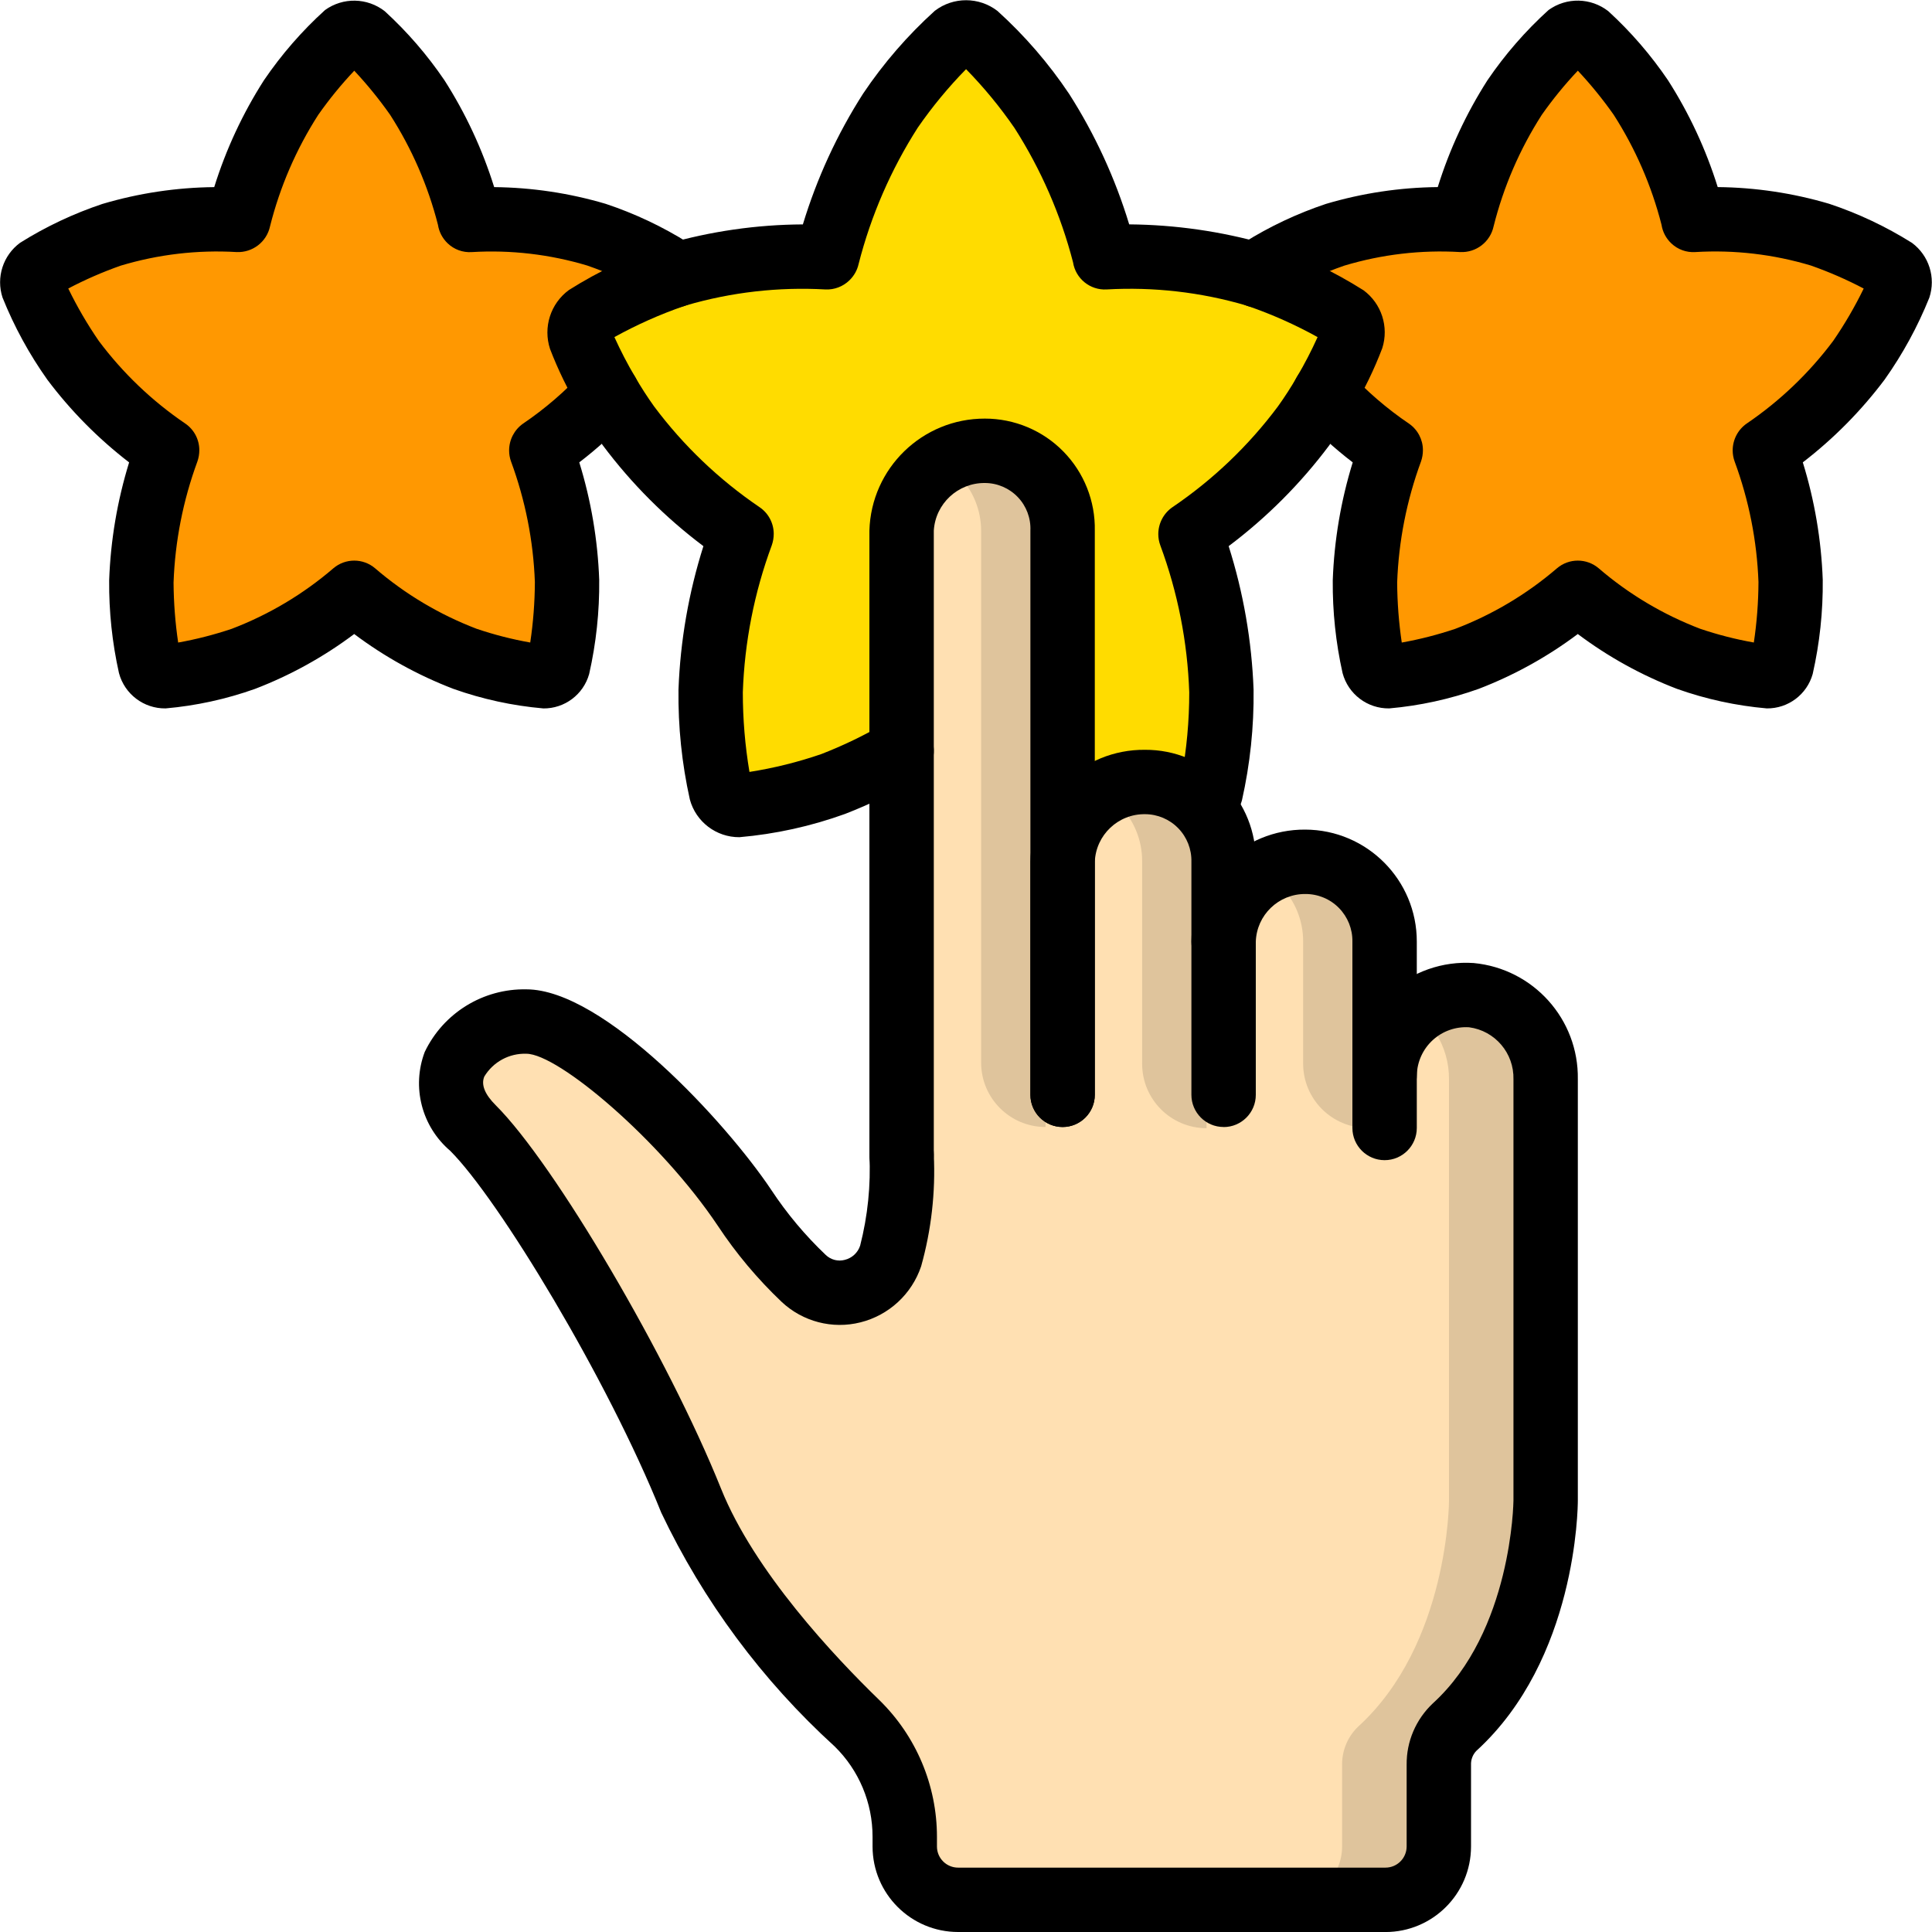
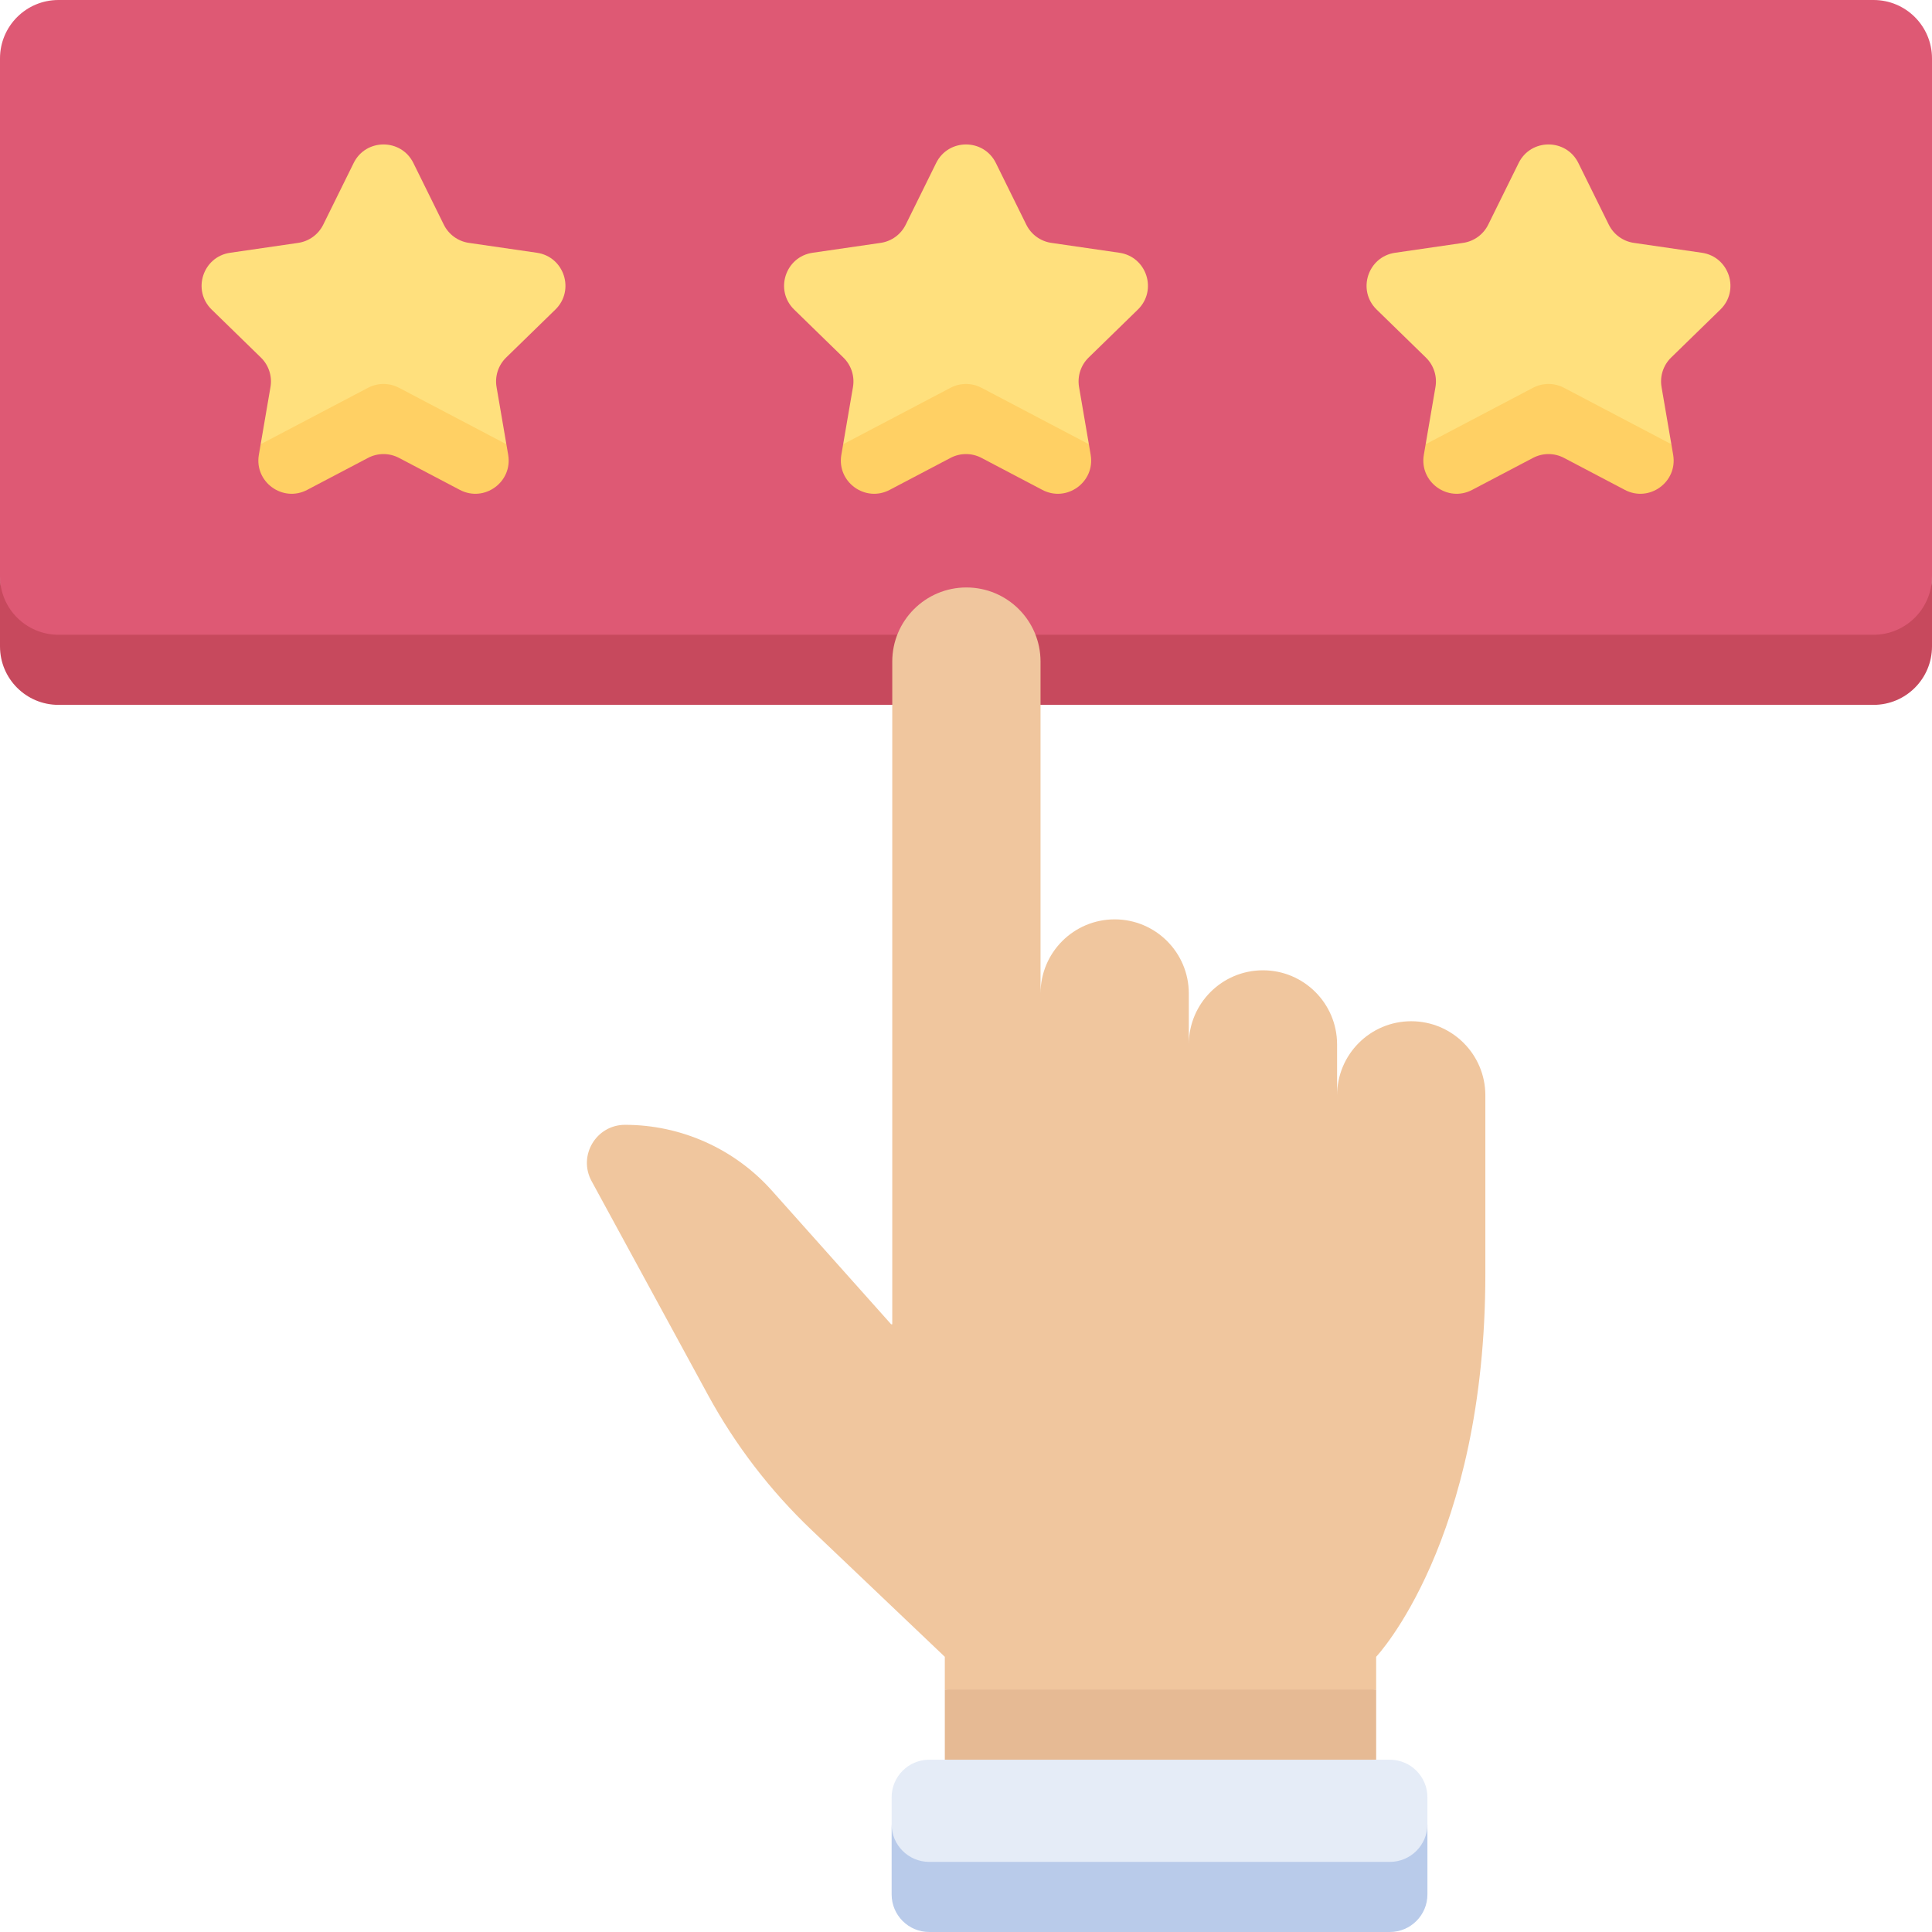
- <svg xmlns="http://www.w3.org/2000/svg" height="512" viewBox="0 0 60 60" width="512">
-   <g id="Page-1" fill="none" fill-rule="evenodd">
-     <g id="013---Rating" fill-rule="nonzero">
-       <g id="Icons" transform="translate(1 1)">
-         <path id="Shape" d="m40.14 11.21c.613.667 1.301 1.261 2.05 1.77v.01c-.48 1.303-.75 2.673-.8 4.06-.005.871.086 1.739.27 2.59.055.214.249.362.47.36.829-.083 1.644-.264 2.43-.54 1.256-.481 2.42-1.174 3.44-2.05 1.02.876 2.184 1.569 3.44 2.05.786.276 1.601.457 2.43.54.221.002.415-.146.47-.36.184-.851.275-1.719.27-2.59-.05-1.387-.32-2.757-.8-4.06v-.01c1.121-.762 2.107-1.705 2.92-2.79.496-.705.912-1.463 1.24-2.26.072-.212-.001-.446-.18-.58-.711-.437-1.469-.793-2.26-1.06-1.276-.382-2.61-.538-3.94-.46v-.02c-.335-1.34-.885-2.617-1.63-3.78-.482-.704-1.042-1.352-1.67-1.93-.17-.134-.41-.134-.58 0-.628.578-1.188 1.226-1.67 1.93-.745 1.163-1.295 2.44-1.63 3.78v.02c-1.33-.078-2.664.078-3.94.46-.791.267-1.549.623-2.26 1.06-.072.05-.127.119-.16.2z" fill="#ff9801" />
-         <path id="Shape" d="m19.95 7.55c-.033-.081-.088-.15-.16-.2-.711-.437-1.469-.793-2.26-1.06-1.276-.382-2.61-.538-3.94-.46v-.02c-.335-1.34-.885-2.617-1.63-3.78-.482-.704-1.042-1.352-1.67-1.93-.17-.134-.41-.134-.58 0-.628.578-1.188 1.226-1.67 1.93-.745 1.163-1.295 2.44-1.63 3.78v.02c-1.33-.078-2.664.078-3.94.46-.791.267-1.549.623-2.26 1.06-.179.134-.252.368-.18.58.328.797.744 1.555 1.24 2.26.813 1.085 1.799 2.028 2.92 2.79v.01c-.48 1.303-.75 2.673-.8 4.06-.005.871.086 1.739.27 2.59.055.214.249.362.47.36.829-.083 1.644-.264 2.43-.54 1.256-.481 2.42-1.174 3.44-2.05 1.02.876 2.184 1.569 3.44 2.05.786.276 1.601.457 2.43.54.221.002.415-.146.47-.36.184-.851.275-1.719.27-2.59-.05-1.387-.32-2.757-.8-4.06v-.01c.749-.509 1.437-1.103 2.05-1.77z" fill="#ff9801" />
-         <path id="Shape" d="m40.97 9.52c-.227.586-.505 1.152-.83 1.69-.05.08-.09.16-.14.23-.22.36-.41.65-.52.79-.976 1.303-2.162 2.435-3.51 3.35v.01c.578 1.562.902 3.206.96 4.87.01 1.045-.097 2.089-.32 3.11-.05.177-.179.321-.35.39l-4.26 3.04-5-4.68c-.682.399-1.394.743-2.13 1.03-.943.335-1.924.554-2.92.65-.262-.002-.491-.178-.56-.43-.223-1.021-.33-2.065-.32-3.11.05-1.392.285-2.771.7-4.1.08-.26.17-.51.26-.77v-.01c-1.348-.915-2.534-2.047-3.51-3.35-.237-.328-.458-.669-.66-1.02-.325-.538-.603-1.104-.83-1.69-.082-.256.006-.536.22-.7.847-.527 1.753-.954 2.7-1.27.01-.01.01-.01.02-.01 1.53-.452 3.127-.638 4.72-.55v-.02c.407-1.605 1.069-3.134 1.96-4.53.573-.849 1.245-1.628 2-2.32.206-.16.494-.16.7 0 .755.692 1.427 1.471 2 2.32.891 1.396 1.553 2.925 1.96 4.53v.02c1.593-.088 3.19.098 4.72.55.01 0 .01 0 .02.01.947.316 1.853.743 2.7 1.27.214.164.302.444.22.7z" fill="#ffdc00" />
-         <path id="Shape" d="m37 33v-7.236c.011-.654-.241-1.285-.7-1.751-.459-.466-1.085-.729-1.739-.729-1.387-.01-2.526 1.093-2.561 2.48v-10.284c.016-.651-.231-1.282-.685-1.748-.454-.467-1.078-.731-1.73-.732-1.392-.011-2.539 1.089-2.585 2.48v19.376c.049 1.06-.066 2.122-.341 3.147-.176.536-.613.945-1.159 1.087-.546.141-1.127-.005-1.541-.389-.694-.658-1.31-1.393-1.837-2.191-1.659-2.48-5.118-5.786-6.776-5.786s-3.317 1.653-1.659 3.306 5.118 7.439 6.776 11.572c1.261 2.613 3.01 4.961 5.153 6.916.951.927 1.485 2.199 1.481 3.527v.302c.002.914.744 1.654 1.659 1.653h13.268c.439.001.861-.173 1.172-.483.311-.31.486-.731.487-1.17v-2.539c-.008-.442.17-.868.491-1.173 2.826-2.576 2.826-7.033 2.826-7.033v-13.085c.026-1.337-.976-2.472-2.306-2.613-.689-.046-1.367.193-1.876.66-.509.467-.805 1.122-.818 1.813v-4.133c.005-.656-.253-1.287-.715-1.753-.462-.466-1.092-.727-1.748-.727-1.381-.006-2.511 1.099-2.537 2.48z" fill="#ffe0b2" />
-         <g fill="#dfc49c">
-           <path id="Shape" d="m46 32.52v13.08s0 4.46-2.83 7.03c-.318.31-.495.736-.49 1.18v2.54c-.001.439-.177.86-.488 1.169-.311.31-.733.482-1.172.481l-2 0c.439.002.861-.171 1.172-.481.311-.31.487-.73.488-1.169v-2.54c-.005-.444.172-.87.49-1.18 2.83-2.57 2.83-7.03 2.83-7.03v-13.08c.008-1.026-.576-1.964-1.5-2.41.373-.167.782-.239 1.19-.21 1.333.142 2.336 1.28 2.31 2.62z" />
-           <path id="Shape" d="m41.47 28.373v5.657c-1.105 0-2-.895-2-2v-3.79c.003-.656-.257-1.286-.72-1.75-.213-.222-.468-.399-.75-.52.265-.118.549-.188.838-.205.699-.018 1.376.25 1.873.742.497.492.771 1.166.759 1.866z" />
-           <path id="Shape" d="m36.47 25.88v8.157c-1.105 0-2-.895-2-2v-6.29c.003-.656-.257-1.286-.72-1.75-.213-.222-.468-.399-.75-.52.265-.118.549-.188.838-.204.699-.018 1.376.25 1.873.742.497.492.771 1.166.759 1.866z" />
-           <path id="Shape" d="m31.47 15.63v18.37c-1.105 0-2-.895-2-2v-16.503c.003-.656-.257-1.286-.72-1.75-.213-.222-.468-.399-.75-.52.265-.118.549-.188.838-.204.699-.018 1.376.25 1.872.742.497.492.771 1.166.759 1.866z" />
+ <svg xmlns="http://www.w3.org/2000/svg" id="Capa_1" enable-background="new 0 0 512 512" height="512" viewBox="0 0 512 512" width="512">
+   <g>
+     <g>
+       <path d="m15.484 177.215h481.032c8.551 0 15.484-11.813 15.484-24.484v-137.247c0-8.552-6.932-15.484-15.484-15.484h-481.032c-8.552 0-15.484 6.932-15.484 15.484v137.247c0 14.921 6.932 24.484 15.484 24.484z" fill="#de5974" />
+       <path d="m496.516 168.215h-481.032c-8.552 0-15.484-6.933-15.484-15.484v18.581c0 8.551 6.932 15.484 15.484 15.484h481.032c8.552 0 15.484-6.933 15.484-15.484v-18.581c0 8.551-6.932 15.484-15.484 15.484z" fill="#c7495d" />
+       <path d="m451.02 66.986-18.029-2.62c-2.875-.418-5.359-2.223-6.645-4.828l-8.062-16.337c-3.237-6.559-12.591-6.559-15.828 0l-8.063 16.337c-1.286 2.605-3.77 4.41-6.645 4.828l-18.029 2.62c-7.239 1.052-10.129 9.948-4.891 15.053l13.046 12.716c2.08 2.027 3.029 4.949 2.538 7.812l-2.6 15.158h65.115l-2.6-15.158c-.491-2.863.458-5.784 2.538-7.812l13.045-12.716c5.239-5.105 2.349-14.001-4.89-15.053z" fill="#ffe07d" />
+       <path d="m373.987 270.638c-10.851 0-19.647 8.796-19.647 19.647v-13.499c0-10.851-8.796-19.647-19.647-19.647-10.851 0-19.647 8.796-19.647 19.647v-13.499c0-10.851-8.796-19.647-19.647-19.647-10.851 0-19.647 8.796-19.647 19.647v-87.956c0-10.851-8.796-19.647-19.647-19.647-10.851 0-19.647 8.796-19.647 19.647v175.619h-.294l-31.614-35.431c-9.894-11.089-24.049-17.429-38.911-17.429-7.656 0-12.524 8.192-8.863 14.916l30.832 56.641c7.248 13.315 16.531 25.417 27.514 35.867l35.263 33.554v8.694l57.156 9 57.156-9v-8.694s28.936-30.516 28.936-101.496v-47.288c.001-10.85-8.795-19.646-19.646-19.646z" fill="#f0c69e" />
+       <g>
+         <path d="m250.386 466.343 56.9 9 57.412-9v-18.58h-114.312z" fill="#e6ba94" />
+       </g>
+       <path d="m296.653 66.986-18.029-2.62c-2.875-.418-5.359-2.223-6.645-4.828l-8.062-16.337c-3.237-6.559-12.591-6.559-15.828 0l-8.063 16.337c-1.285 2.605-3.77 4.41-6.645 4.828l-18.028 2.62c-7.239 1.052-10.129 9.948-4.891 15.053l13.046 12.716c2.08 2.027 3.029 4.949 2.538 7.812l-2.6 15.158h65.115l-2.6-15.158c-.491-2.863.458-5.784 2.538-7.812l13.046-12.716c5.238-5.105 2.347-14.001-4.892-15.053z" fill="#ffe07d" />
+       <path d="m142.286 66.986-18.028-2.62c-2.875-.418-5.359-2.223-6.645-4.828l-8.062-16.337c-3.237-6.559-12.591-6.559-15.828 0l-8.063 16.338c-1.286 2.605-3.77 4.41-6.645 4.828l-18.028 2.62c-7.239 1.052-10.129 9.948-4.891 15.053l13.045 12.716c2.08 2.027 3.029 4.949 2.538 7.812l-2.6 15.158h65.114l-2.6-15.158c-.491-2.863.458-5.784 2.538-7.812l13.046-12.716c5.238-5.106 2.348-14.002-4.891-15.054z" fill="#ffe07d" />
+       <path d="m246.251 502.419h122.071c5.5 0 9.959-7.181 9.959-18.959v-7.158c0-5.5-4.459-9.959-9.959-9.959h-122.071c-5.5 0-9.959 4.459-9.959 9.959v7.158c0 11.539 4.458 18.959 9.959 18.959z" fill="#e5ecf7" />
+       <path d="m368.322 493.419h-122.071c-5.5 0-9.959-4.459-9.959-9.959v18.581c0 5.5 4.459 9.959 9.959 9.959h122.071c5.5 0 9.959-4.459 9.959-9.959v-18.581c0 5.5-4.459 9.959-9.959 9.959z" fill="#b9cbea" />
+       <g>
+         <g>
+           <path d="m134.194 117.726-28.451-14.957c-2.571-1.352-5.642-1.352-8.213 0l-28.451 14.957-.48 2.797c-1.237 7.209 6.33 12.707 12.805 9.303l16.125-8.477c2.571-1.352 5.642-1.352 8.213 0l16.125 8.477c6.475 3.404 14.042-2.094 12.805-9.303z" fill="#ffd064" />
        </g>
      </g>
-       <g id="Layer_10" fill="#000">
-         <path id="Shape" d="m16.87 22c-.953-.083-1.892-.287-2.793-.608-1.1-.422-2.135-.994-3.077-1.702-.943.708-1.979 1.281-3.08 1.704-.896.319-1.829.523-2.776.606-.677.01-1.274-.442-1.449-1.096-.211-.945-.313-1.911-.305-2.879.044-1.244.253-2.476.62-3.665-.958-.737-1.812-1.6-2.538-2.566-.564-.794-1.032-1.652-1.394-2.555-.204-.625.017-1.31.546-1.699.8-.502 1.658-.906 2.554-1.206 1.128-.335 2.298-.511 3.475-.523.364-1.169.883-2.285 1.543-3.317.544-.8 1.181-1.532 1.898-2.182.558-.402 1.314-.387 1.856.037.699.64 1.321 1.36 1.853 2.144.66 1.032 1.179 2.148 1.544 3.318 1.172.012 2.338.186 3.462.519.903.3 1.766.708 2.572 1.214.228.163.403.389.504.651.181.477-.025 1.014-.479 1.246s-1.01.086-1.291-.341c-.597-.342-1.226-.628-1.876-.853-1.163-.349-2.378-.491-3.59-.418-.275.018-.545-.08-.745-.271-.162-.153-.269-.356-.303-.577-.309-1.211-.81-2.364-1.485-3.415-.339-.482-.711-.94-1.114-1.37-.406.429-.78.888-1.119 1.371-.684 1.065-1.189 2.235-1.497 3.462-.104.483-.541.82-1.035.799-1.216-.072-2.436.071-3.603.422-.559.197-1.104.434-1.628.71.275.566.592 1.11.949 1.629.747.998 1.654 1.865 2.685 2.565.273.186.436.495.436.826 0.0.12-.02.24-.06.353-.444 1.206-.694 2.475-.74 3.759.004.624.052 1.246.143 1.863.565-.101 1.121-.244 1.665-.427 1.153-.44 2.22-1.076 3.156-1.88.373-.317.921-.317 1.294 0 .934.804 2.001 1.439 3.152 1.879.544.184 1.101.327 1.667.427.093-.622.141-1.25.144-1.879-.047-1.278-.297-2.541-.74-3.742-.04-.11-.06-.226-.06-.343-0-.332.161-.643.433-.834.686-.465 1.316-1.008 1.876-1.619.372-.409 1.004-.439 1.413-.067s.439 1.004.067 1.413c-.491.539-1.03 1.033-1.61 1.476.366 1.184.574 2.411.619 3.649.01.983-.095 1.965-.312 2.924-.179.638-.764 1.077-1.427 1.069zm-.489-1.644-.006.02zm-10.769-.025.005.018zm14.59-11.173.007.005zm-18.397-.005-.004.003zm18.21-.248.001.001zm-18.037-.291.002.005zm8.696-6.726.019.015zm.695-.037-.04.032c.016-.012.029-.022.04-.032z" />
-         <path id="Shape" d="m22.962 26c-.719.003-1.35-.477-1.538-1.171-.249-1.119-.367-2.264-.353-3.411.056-1.514.316-3.013.774-4.457-1.183-.889-2.234-1.942-3.121-3.127-.261-.36-.504-.733-.726-1.118-.359-.599-.666-1.228-.916-1.879-.221-.673.015-1.411.586-1.83.92-.58 1.905-1.048 2.935-1.395.03-.012.061-.022.093-.031l-.001-.002c1.378-.397 2.805-.603 4.239-.61.435-1.434 1.064-2.802 1.872-4.064.634-.944 1.382-1.807 2.226-2.57.574-.439 1.372-.437 1.944.004.846.765 1.595 1.632 2.229 2.58.803 1.258 1.43 2.621 1.863 4.049 1.434.012 2.86.217 4.239.61l-.001.002c.031.009.062.019.093.031 1.035.349 2.025.821 2.948 1.405.558.413.791 1.135.581 1.796-.25.659-.559 1.294-.921 1.899-.224.388-.468.764-.731 1.126-.887 1.184-1.937 2.236-3.119 3.124.458 1.444.718 2.943.774 4.457.014 1.157-.108 2.311-.362 3.44-.134.467-.477.847-.929 1.027-.472.194-1.015.001-1.258-.448s-.11-1.009.309-1.299c.162-.87.243-1.752.242-2.637-.053-1.56-.357-3.102-.899-4.566-.041-.111-.062-.228-.062-.346-0-.334.163-.646.437-.836 1.259-.853 2.366-1.91 3.276-3.128.213-.297.412-.605.594-.922.236-.399.449-.811.64-1.234-.691-.383-1.413-.705-2.159-.963-.022-.007-.044-.014-.066-.022-1.404-.411-2.867-.578-4.327-.495-.513.029-.964-.337-1.043-.844-.382-1.477-.996-2.884-1.817-4.169-.448-.651-.952-1.263-1.505-1.828-.55.56-1.05 1.167-1.497 1.812-.835 1.304-1.456 2.734-1.839 4.234-.043.196-.143.374-.288.513-.198.193-.467.295-.743.282-1.46-.082-2.923.085-4.327.495-.021.008-.044.016-.066.022-.747.258-1.469.58-2.161.963.192.424.407.838.644 1.239.181.314.378.619.589.914.911 1.219 2.019 2.277 3.278 3.131.273.186.437.496.437.827-0.0.121-.021.241-.061.355-.543 1.464-.846 3.006-.899 4.566 0.0.828.069 1.655.206 2.472.758-.119 1.503-.304 2.228-.553.686-.266 1.349-.586 1.984-.959.474-.283 1.088-.129 1.372.345s.129 1.088-.345 1.372c-.726.427-1.486.795-2.272 1.1-1.057.382-2.16.625-3.28.722zm13.688-1.711-.004.015zm-13.308-.024.005.017zm17.816-13.639.009.007zm-22.304-.009-.009.006zm10.877-8.711.004.003zm.543-.004-.004.003z" />
-         <path id="Shape" d="m54.87 22c-.953-.083-1.892-.287-2.793-.608-1.1-.422-2.135-.994-3.077-1.702-.943.708-1.979 1.281-3.08 1.704-.896.319-1.829.523-2.776.606-.677.01-1.274-.442-1.449-1.096-.211-.945-.313-1.911-.305-2.879.044-1.244.253-2.477.62-3.666-.58-.443-1.118-.937-1.61-1.476-.372-.409-.342-1.041.067-1.413s1.041-.342 1.413.067c.561.611 1.19 1.154 1.877 1.619.271.187.433.495.433.824 0.0.12-.02.24-.06.353-.444 1.206-.694 2.475-.74 3.759.004.624.052 1.246.143 1.863.565-.101 1.121-.244 1.665-.427 1.153-.44 2.22-1.076 3.156-1.88.373-.317.921-.317 1.294 0 .934.804 2.001 1.439 3.152 1.879.544.184 1.101.327 1.667.427.093-.622.141-1.25.144-1.879-.047-1.278-.297-2.541-.74-3.742-.04-.11-.061-.226-.061-.344-0-.333.162-.645.435-.835 1.032-.701 1.94-1.569 2.687-2.568.356-.517.672-1.06.947-1.625-.529-.278-1.077-.517-1.641-.715-1.163-.349-2.378-.491-3.59-.418-.275.018-.545-.08-.745-.271-.162-.153-.269-.356-.303-.577-.309-1.21-.81-2.363-1.485-3.415-.339-.482-.711-.94-1.114-1.37-.405.429-.779.887-1.119 1.371-.684 1.066-1.189 2.235-1.497 3.464-.104.483-.541.82-1.035.798-1.216-.072-2.436.071-3.603.422-.646.224-1.27.508-1.863.848-.28.428-.837.575-1.292.343-.455-.232-.662-.77-.479-1.247.103-.265.281-.494.514-.658.799-.5 1.655-.904 2.549-1.203 1.128-.335 2.298-.511 3.475-.523.364-1.169.883-2.285 1.543-3.317.544-.8 1.181-1.532 1.898-2.182.558-.402 1.314-.387 1.856.037.699.64 1.321 1.36 1.853 2.144.66 1.032 1.179 2.148 1.544 3.318 1.172.012 2.338.186 3.462.519.903.3 1.766.708 2.572 1.214.528.392.745 1.078.538 1.702-.362.9-.828 1.754-1.389 2.545-.727.967-1.581 1.831-2.54 2.569.366 1.183.574 2.41.619 3.648.01.983-.095 1.965-.312 2.924-.179.638-.764 1.077-1.427 1.069zm-.489-1.644-.006.02zm-10.77-.025.005.018zm14.589-11.173.004.003zm-18.393-.006-.007.005zm.177-.247-.001.001zm18.035-.283-.002.005zm-9.345-6.734.019.015zm.695-.037-.04.032c.015-.012.029-.022.04-.032z" />
-         <path id="Shape" d="m28 36.856c-.552 0-1-.448-1-1v-19.376c.055-1.94 1.645-3.483 3.585-3.48.917-.001 1.797.367 2.439 1.022s.994 1.541.976 2.458v17.52c0 .552-.448 1-1 1s-1-.448-1-1v-17.52c.017-.386-.124-.763-.391-1.042s-.637-.438-1.024-.438c-.838-.007-1.535.644-1.585 1.48v19.376c0 .265-.105.52-.293.707s-.442.293-.707.293z" />
-         <path id="Shape" d="m38 35c-.552 0-1-.448-1-1v-7.236c.01-.388-.138-.764-.408-1.042s-.642-.436-1.031-.437c-.835-.011-1.527.645-1.561 1.48v7.236c0 .552-.448 1-1 1s-1-.448-1-1v-7.236c.025-1.943 1.618-3.499 3.561-3.479.921-.005 1.804.362 2.451 1.017.647.655 1.003 1.542.988 2.463v7.236c0 .552-.448 1-1 1z" />
-         <path id="Shape" d="m43 36.03c-.552 0-1-.448-1-1v-5.786c.007-.392-.145-.769-.42-1.048s-.651-.434-1.043-.432c-.829-.004-1.51.652-1.537 1.48 0 .552-.448 1-1 1s-1-.448-1-1c.018-1.937 1.6-3.493 3.537-3.48 1.916.007 3.466 1.564 3.463 3.48v5.786c0 .552-.448 1-1 1z" />
-         <path id="Shape" d="m43.024 60h-13.268c-1.466-0-2.655-1.187-2.658-2.653v-.302c.002-1.056-.422-2.069-1.177-2.808-2.25-2.048-4.08-4.514-5.386-7.262-1.665-4.148-5.052-9.739-6.554-11.236-.885-.754-1.201-1.981-.791-3.069.579-1.211 1.813-1.972 3.156-1.945 2.401 0 6.2 4.125 7.607 6.229.485.735 1.052 1.412 1.69 2.018.157.152.382.211.593.154.225-.055.406-.223.477-.443.236-.922.333-1.874.287-2.825 0-.552.448-1 1-1s1 .448 1 1c.056 1.169-.077 2.34-.393 3.467-.29.864-1.001 1.521-1.885 1.742-.87.219-1.792-.021-2.446-.635-.749-.711-1.415-1.504-1.984-2.365-1.773-2.65-4.954-5.342-5.945-5.342-.532-.019-1.032.253-1.307.709-.104.252.015.551.354.889 1.832 1.826 5.364 7.835 6.998 11.907 1.031 2.571 3.525 5.22 4.92 6.571 1.142 1.117 1.786 2.647 1.786 4.245v.302c.002.362.296.654.659.653h13.268c.362.001.657-.291.659-.653v-2.539c-.008-.724.289-1.417.817-1.912 2.456-2.239 2.5-6.256 2.5-6.296v-13.083c.022-.811-.572-1.509-1.377-1.615-.412-.026-.818.116-1.124.394-.306.278-.486.668-.499 1.081 0 .552-.448 1-1 1s-1-.448-1-1c.013-.968.424-1.889 1.137-2.545.712-.656 1.663-.991 2.629-.925 1.855.176 3.263 1.747 3.234 3.61v13.085c0 .2-.036 4.931-3.152 7.772-.112.116-.171.273-.165.434v2.539c-.003 1.466-1.193 2.653-2.659 2.653z" />
+       <g>
+         <g>
+           <path d="m288.561 117.726-28.451-14.957c-2.571-1.352-5.643-1.352-8.214 0l-28.451 14.957-.48 2.797c-1.237 7.209 6.331 12.707 12.805 9.303l16.125-8.477c2.571-1.352 5.642-1.352 8.214 0l16.125 8.477c6.475 3.404 14.042-2.094 12.805-9.303z" fill="#ffd064" />
+         </g>
+       </g>
+       <g>
+         <g>
+           <path d="m442.928 117.726-28.451-14.957c-2.571-1.352-5.643-1.352-8.214 0l-28.451 14.957-.48 2.797c-1.237 7.209 6.33 12.707 12.805 9.303l16.125-8.477c2.571-1.352 5.642-1.352 8.214 0l16.125 8.477c6.474 3.404 14.042-2.094 12.805-9.303z" fill="#ffd064" />
+         </g>
      </g>
    </g>
  </g>
</svg>
